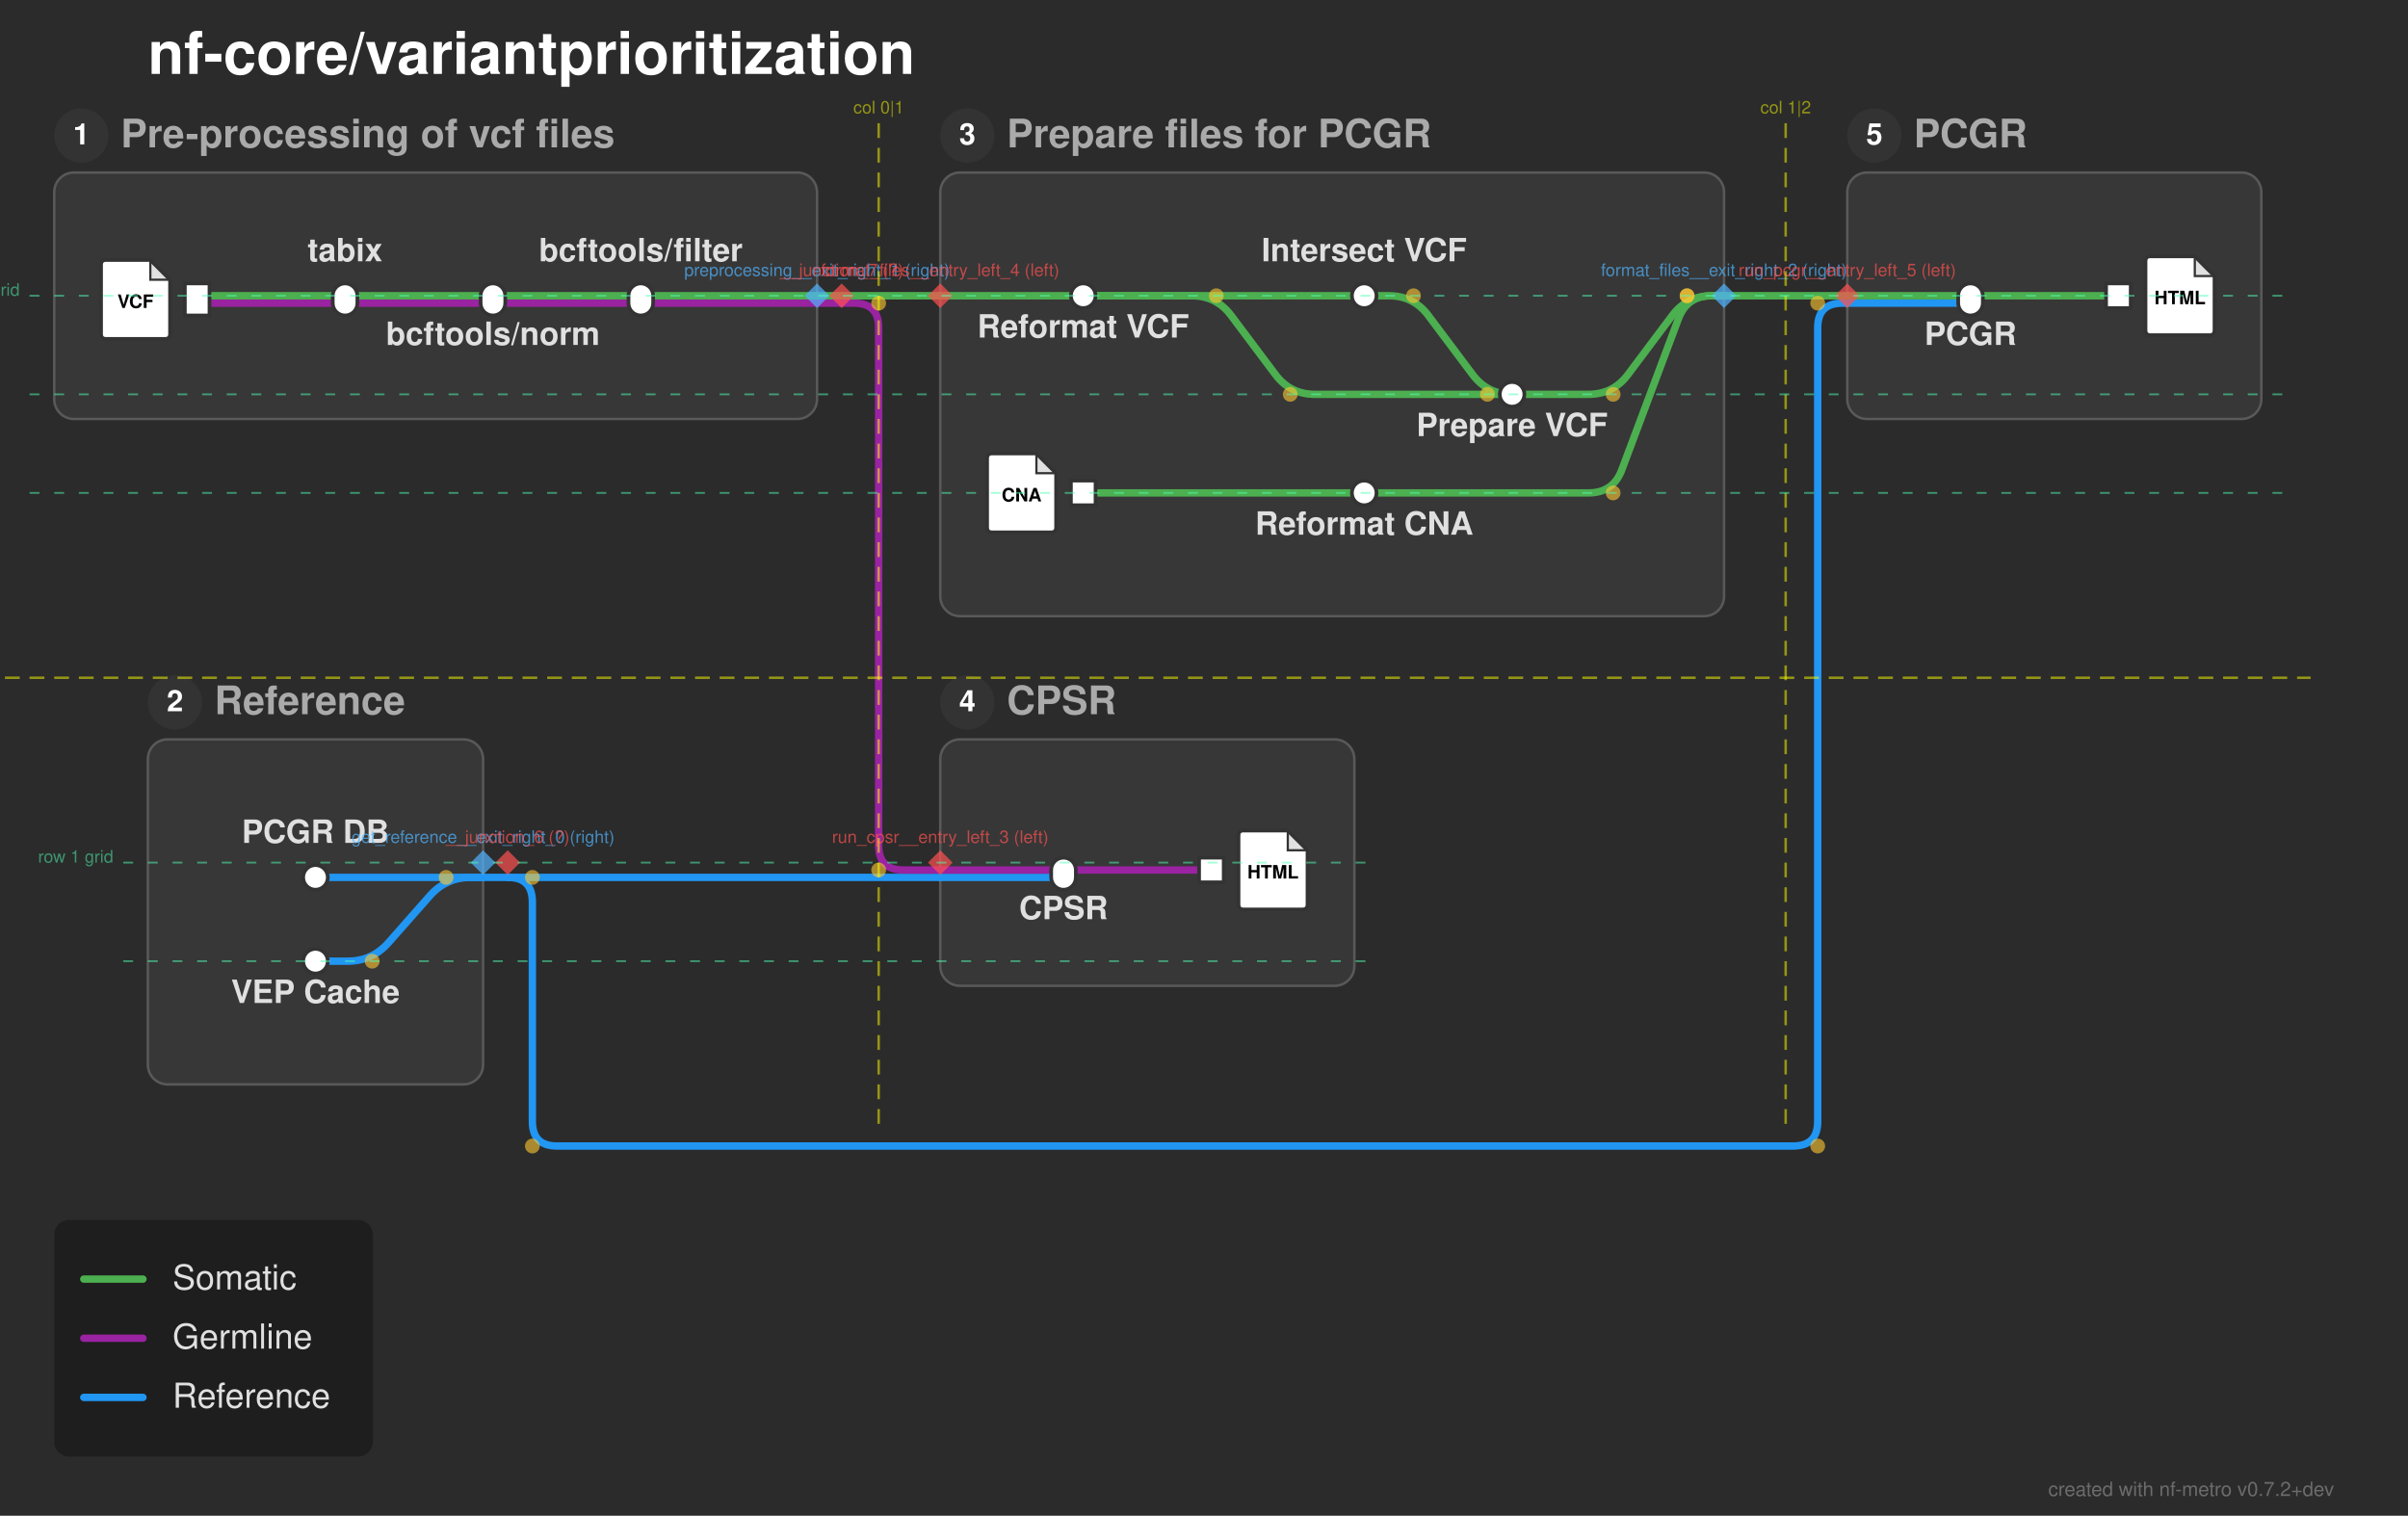
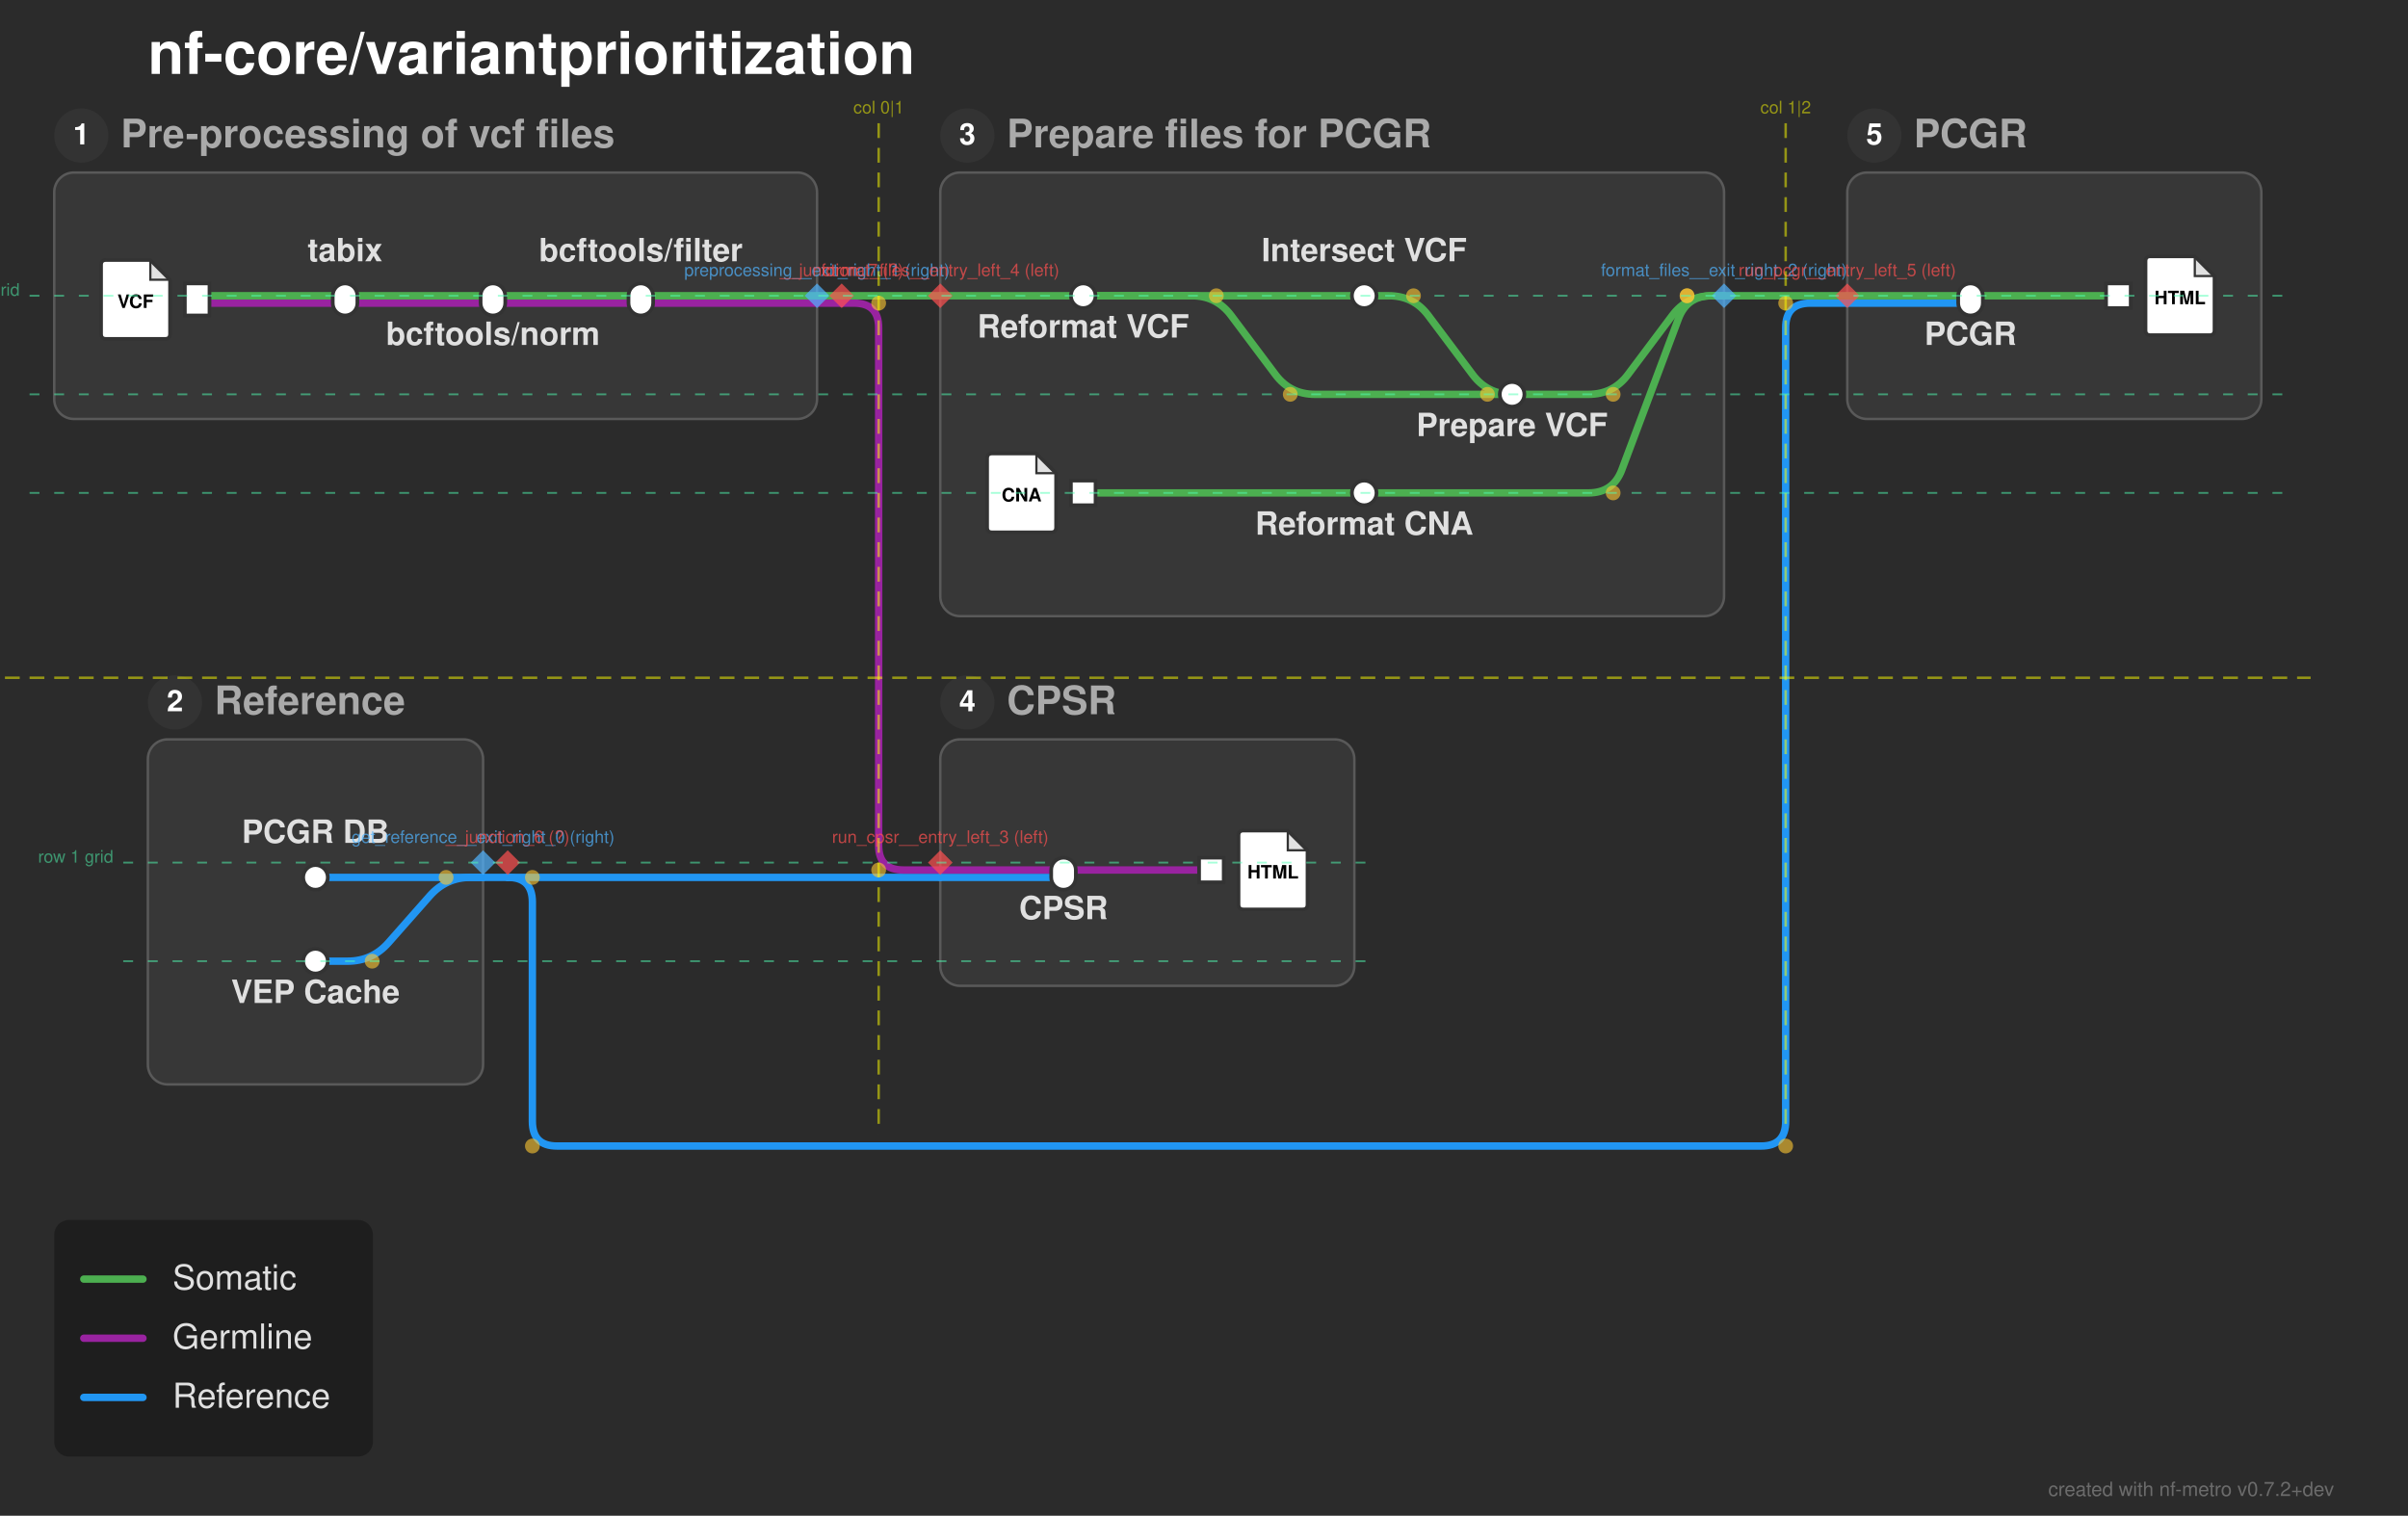
<svg xmlns="http://www.w3.org/2000/svg" width="977" height="615" viewBox="0 0 977 615">
  <defs>
</defs>
  <rect x="0" y="0" width="977" height="615" fill="#2b2b2b" />
  <text x="60.0" y="30.0" font-size="24.0" fill="#ffffff" font-family="'Helvetica Neue', Helvetica, Arial, sans-serif" font-weight="bold" class="nf-metro-title">nf-core/variantprioritization</text>
  <rect x="22.0" y="70.0" width="309.5" height="100.0" rx="8" ry="8" fill="#373737" stroke="#595959" stroke-width="1.0" class="nf-metro-section-box" data-section-id="preprocessing" data-section-lines="germline,somatic" />
  <circle cx="33.0" cy="55.0" r="11" fill="#333333" class="nf-metro-section-num-circle" data-section-id="preprocessing" />
  <text x="33.0" y="55.0" font-size="12" fill="#ffffff" font-family="'Helvetica Neue', Helvetica, Arial, sans-serif" font-weight="bold" text-anchor="middle" dy="0.3em" data-section-id="preprocessing">1</text>
  <text x="49.0" y="55.0" font-size="16.0" fill="#aaaaaa" font-family="'Helvetica Neue', Helvetica, Arial, sans-serif" font-weight="bold" dy="0.3em" class="nf-metro-section-label" data-section-id="preprocessing">Pre-processing of vcf files</text>
  <rect x="381.5" y="70.0" width="318.0" height="180.0" rx="8" ry="8" fill="#373737" stroke="#595959" stroke-width="1.0" class="nf-metro-section-box" data-section-id="format_files" data-section-lines="somatic" />
  <circle cx="392.5" cy="55.0" r="11" fill="#333333" class="nf-metro-section-num-circle" data-section-id="format_files" />
  <text x="392.5" y="55.0" font-size="12" fill="#ffffff" font-family="'Helvetica Neue', Helvetica, Arial, sans-serif" font-weight="bold" text-anchor="middle" dy="0.3em" data-section-id="format_files">3</text>
  <text x="408.5" y="55.0" font-size="16.0" fill="#aaaaaa" font-family="'Helvetica Neue', Helvetica, Arial, sans-serif" font-weight="bold" dy="0.3em" class="nf-metro-section-label" data-section-id="format_files">Prepare files for PCGR</text>
  <rect x="60.0" y="300.0" width="136.0" height="140.0" rx="8" ry="8" fill="#373737" stroke="#595959" stroke-width="1.0" class="nf-metro-section-box" data-section-id="get_reference" data-section-lines="reference" />
  <circle cx="71.0" cy="285.0" r="11" fill="#333333" class="nf-metro-section-num-circle" data-section-id="get_reference" />
  <text x="71.0" y="285.0" font-size="12" fill="#ffffff" font-family="'Helvetica Neue', Helvetica, Arial, sans-serif" font-weight="bold" text-anchor="middle" dy="0.3em" data-section-id="get_reference">2</text>
  <text x="87.0" y="285.0" font-size="16.0" fill="#aaaaaa" font-family="'Helvetica Neue', Helvetica, Arial, sans-serif" font-weight="bold" dy="0.3em" class="nf-metro-section-label" data-section-id="get_reference">Reference</text>
  <rect x="749.5" y="70.0" width="168.0" height="100.0" rx="8" ry="8" fill="#373737" stroke="#595959" stroke-width="1.0" class="nf-metro-section-box" data-section-id="run_pcgr" data-section-lines="reference,somatic" />
  <circle cx="760.5" cy="55.0" r="11" fill="#333333" class="nf-metro-section-num-circle" data-section-id="run_pcgr" />
  <text x="760.5" y="55.0" font-size="12" fill="#ffffff" font-family="'Helvetica Neue', Helvetica, Arial, sans-serif" font-weight="bold" text-anchor="middle" dy="0.3em" data-section-id="run_pcgr">5</text>
  <text x="776.5" y="55.0" font-size="16.0" fill="#aaaaaa" font-family="'Helvetica Neue', Helvetica, Arial, sans-serif" font-weight="bold" dy="0.3em" class="nf-metro-section-label" data-section-id="run_pcgr">PCGR</text>
  <rect x="381.5" y="300.0" width="168.0" height="100.0" rx="8" ry="8" fill="#373737" stroke="#595959" stroke-width="1.0" class="nf-metro-section-box" data-section-id="run_cpsr" data-section-lines="germline,reference" />
  <circle cx="392.5" cy="285.0" r="11" fill="#333333" class="nf-metro-section-num-circle" data-section-id="run_cpsr" />
  <text x="392.5" y="285.0" font-size="12" fill="#ffffff" font-family="'Helvetica Neue', Helvetica, Arial, sans-serif" font-weight="bold" text-anchor="middle" dy="0.3em" data-section-id="run_cpsr">4</text>
  <text x="408.5" y="285.0" font-size="16.0" fill="#aaaaaa" font-family="'Helvetica Neue', Helvetica, Arial, sans-serif" font-weight="bold" dy="0.3em" class="nf-metro-section-label" data-section-id="run_cpsr">CPSR</text>
  <path d="M128.0,356.0 L196.0,356.0" stroke="#2196F3" stroke-width="3.0" stroke-linecap="round" class="metro-line-reference" data-line-id="reference" />
  <path d="M381.5,356.0 L431.5,356.0" stroke="#2196F3" stroke-width="3.0" stroke-linecap="round" class="metro-line-reference" data-line-id="reference" />
  <path d="M128.0,390.0 L141.0,390.0 Q151.0,390.0,157.616,382.502 L174.384,363.498 Q181.0,356.0,191.0,356.0 L196.0,356.0" stroke="#2196F3" stroke-width="3.0" fill="none" stroke-linecap="round" stroke-linejoin="round" class="metro-line-reference" data-line-id="reference" />
  <path d="M749.5,123.0 L799.5,123.0" stroke="#2196F3" stroke-width="3.0" stroke-linecap="round" class="metro-line-reference" data-line-id="reference" />
  <path d="M196.0,356.0 L206.0,356.0" stroke="#2196F3" stroke-width="3.0" stroke-linecap="round" class="metro-line-reference" data-line-id="reference" />
  <path d="M206.0,356.0 L381.5,356.0" stroke="#2196F3" stroke-width="3.0" stroke-linecap="round" class="metro-line-reference" data-line-id="reference" />
-   <path d="M206.0,356.0 L206.0,356.0 Q216.0,356.0,216.0,366.0 L216.0,455.0 Q216.0,465.0,226.0,465.0 L727.5,465.0 Q737.5,465.0,737.5,455.0 L737.5,133.0 Q737.5,123.0,747.5,123.0 L749.5,123.0" stroke="#2196F3" stroke-width="3.0" fill="none" stroke-linecap="round" stroke-linejoin="round" class="metro-line-reference" data-line-id="reference" />
+   <path d="M206.0,356.0 L206.0,356.0 Q216.0,356.0,216.0,366.0 L216.0,455.0 Q216.0,465.0,226.0,465.0 L714.5,465.0 Q724.5,465.0,724.5,455.0 L724.5,133.0 Q724.5,123.0,734.5,123.0 L749.5,123.0" stroke="#2196F3" stroke-width="3.0" fill="none" stroke-linecap="round" stroke-linejoin="round" class="metro-line-reference" data-line-id="reference" />
  <path d="M80.0,123.0 L140.0,123.0" stroke="#9923A0" stroke-width="3.0" stroke-linecap="round" class="metro-line-germline" data-line-id="germline" />
  <path d="M140.0,123.0 L200.0,123.0" stroke="#9923A0" stroke-width="3.0" stroke-linecap="round" class="metro-line-germline" data-line-id="germline" />
  <path d="M200.0,123.0 L260.0,123.0" stroke="#9923A0" stroke-width="3.0" stroke-linecap="round" class="metro-line-germline" data-line-id="germline" />
  <path d="M431.5,353.0 L491.5,353.0" stroke="#9923A0" stroke-width="3.0" stroke-linecap="round" class="metro-line-germline" data-line-id="germline" />
  <path d="M260.0,123.0 L331.5,123.0" stroke="#9923A0" stroke-width="3.0" stroke-linecap="round" class="metro-line-germline" data-line-id="germline" />
  <path d="M381.5,353.0 L431.5,353.0" stroke="#9923A0" stroke-width="3.0" stroke-linecap="round" class="metro-line-germline" data-line-id="germline" />
  <path d="M331.5,123.0 L341.5,123.0" stroke="#9923A0" stroke-width="3.0" stroke-linecap="round" class="metro-line-germline" data-line-id="germline" />
  <path d="M341.5,123.0 L346.5,123.0 Q356.5,123.0,356.5,133.0 L356.5,343.0 Q356.5,353.0,366.5,353.0 L381.5,353.0" stroke="#9923A0" stroke-width="3.0" fill="none" stroke-linecap="round" stroke-linejoin="round" class="metro-line-germline" data-line-id="germline" />
  <path d="M80.0,120.0 L140.0,120.0" stroke="#4CAF50" stroke-width="3.0" stroke-linecap="round" class="metro-line-somatic" data-line-id="somatic" />
  <path d="M140.0,120.0 L200.0,120.0" stroke="#4CAF50" stroke-width="3.0" stroke-linecap="round" class="metro-line-somatic" data-line-id="somatic" />
  <path d="M200.0,120.0 L260.0,120.0" stroke="#4CAF50" stroke-width="3.0" stroke-linecap="round" class="metro-line-somatic" data-line-id="somatic" />
  <path d="M439.5,120.0 L553.5,120.0" stroke="#4CAF50" stroke-width="3.0" stroke-linecap="round" class="metro-line-somatic" data-line-id="somatic" />
  <path d="M439.5,120.0 L483.5,120.0 Q493.5,120.0,499.5,128.0 L517.5,152.0 Q523.5,160.0,533.5,160.0 L613.5,160.0" stroke="#4CAF50" stroke-width="3.0" fill="none" stroke-linecap="round" stroke-linejoin="round" class="metro-line-somatic" data-line-id="somatic" />
  <path d="M553.5,120.0 L563.5,120.0 Q573.5,120.0,579.5,128.0 L597.5,152.0 Q603.5,160.0,613.5,160.0 L613.5,160.0" stroke="#4CAF50" stroke-width="3.0" fill="none" stroke-linecap="round" stroke-linejoin="round" class="metro-line-somatic" data-line-id="somatic" />
  <path d="M439.5,200.0 L553.5,200.0" stroke="#4CAF50" stroke-width="3.0" stroke-linecap="round" class="metro-line-somatic" data-line-id="somatic" />
  <path d="M799.5,120.0 L859.5,120.0" stroke="#4CAF50" stroke-width="3.0" stroke-linecap="round" class="metro-line-somatic" data-line-id="somatic" />
  <path d="M260.0,120.0 L331.5,120.0" stroke="#4CAF50" stroke-width="3.0" stroke-linecap="round" class="metro-line-somatic" data-line-id="somatic" />
  <path d="M381.5,120.0 L439.5,120.0" stroke="#4CAF50" stroke-width="3.0" stroke-linecap="round" class="metro-line-somatic" data-line-id="somatic" />
  <path d="M553.5,200.0 L644.5,200.0 Q654.5,200.0,658.011,190.637 L680.989,129.363 Q684.5,120.0,694.5,120.0 L699.5,120.0" stroke="#4CAF50" stroke-width="3.0" fill="none" stroke-linecap="round" stroke-linejoin="round" class="metro-line-somatic" data-line-id="somatic" />
  <path d="M749.5,120.0 L799.5,120.0" stroke="#4CAF50" stroke-width="3.0" stroke-linecap="round" class="metro-line-somatic" data-line-id="somatic" />
  <path d="M613.5,160.0 L644.5,160.0 Q654.5,160.0,660.5,152.0 L678.5,128.0 Q684.5,120.0,694.5,120.0 L699.5,120.0" stroke="#4CAF50" stroke-width="3.0" fill="none" stroke-linecap="round" stroke-linejoin="round" class="metro-line-somatic" data-line-id="somatic" />
  <path d="M331.5,120.0 L341.5,120.0" stroke="#4CAF50" stroke-width="3.0" stroke-linecap="round" class="metro-line-somatic" data-line-id="somatic" />
  <path d="M341.5,120.0 L381.5,120.0" stroke="#4CAF50" stroke-width="3.0" stroke-linecap="round" class="metro-line-somatic" data-line-id="somatic" />
  <path d="M699.5,120.0 L749.5,120.0" stroke="#4CAF50" stroke-width="3.0" stroke-linecap="round" class="metro-line-somatic" data-line-id="somatic" />
  <rect x="75.0" y="115.0" width="10.0" height="13.0" fill="#ffffff" stroke="#333333" stroke-width="1.5" class="nf-metro-station" data-station-id="vcf_in" data-station-lines="germline,somatic" data-station-label="vcf_in" data-section-id="preprocessing" data-section-name="Pre-processing of vcf files" />
  <g data-station-id="vcf_in">
    <path d="M43.0,105.5 L61.0,105.5 L69.0,113.5 L69.0,135.5 Q69.0,137.5,67.0,137.5 L43.0,137.5 Q41.0,137.5,41.0,135.5 L41.0,107.5 Q41.0,105.5,43.0,105.5 Z" fill="#ffffff" stroke="#333333" stroke-width="1.5" stroke-linejoin="round" />
    <path d="M61.0,105.5 L61.0,113.5 L69.0,113.5 Z" fill="#333333" opacity="0.15" stroke="none" />
    <path d="M61.0,105.5 L61.0,113.5 L69.0,113.5" fill="none" stroke="#333333" stroke-width="0.9" />
    <text x="55.0" y="122.7" font-size="7.5" fill="#000000" font-family="'Helvetica Neue', Helvetica, Arial, sans-serif" font-weight="bold" text-anchor="middle" dy="0.3em">VCF</text>
  </g>
  <rect x="135.0" y="115.0" width="10.0" height="13.0" rx="5.0" ry="5.0" fill="#ffffff" stroke="#333333" stroke-width="1.5" class="nf-metro-station" data-station-id="tabix" data-station-lines="germline,somatic" data-station-label="tabix" data-section-id="preprocessing" data-section-name="Pre-processing of vcf files" />
  <rect x="195.0" y="115.0" width="10.0" height="13.0" rx="5.0" ry="5.0" fill="#ffffff" stroke="#333333" stroke-width="1.5" class="nf-metro-station" data-station-id="bcftools_norm" data-station-lines="germline,somatic" data-station-label="bcftools/norm" data-section-id="preprocessing" data-section-name="Pre-processing of vcf files" />
  <rect x="255.0" y="115.0" width="10.0" height="13.0" rx="5.0" ry="5.0" fill="#ffffff" stroke="#333333" stroke-width="1.5" class="nf-metro-station" data-station-id="bcftools_filter" data-station-lines="germline,somatic" data-station-label="bcftools/filter" data-section-id="preprocessing" data-section-name="Pre-processing of vcf files" />
  <rect x="434.5" y="115.0" width="10.0" height="10.0" rx="5.0" ry="5.0" fill="#ffffff" stroke="#333333" stroke-width="1.5" class="nf-metro-station" data-station-id="reformat_vcf" data-station-lines="somatic" data-station-label="Reformat VCF" data-section-id="format_files" data-section-name="Prepare files for PCGR" />
  <rect x="548.5" y="115.0" width="10.0" height="10.0" rx="5.0" ry="5.0" fill="#ffffff" stroke="#333333" stroke-width="1.5" class="nf-metro-station" data-station-id="intersect" data-station-lines="somatic" data-station-label="Intersect VCF" data-section-id="format_files" data-section-name="Prepare files for PCGR" />
  <rect x="608.5" y="155.0" width="10.0" height="10.0" rx="5.0" ry="5.0" fill="#ffffff" stroke="#333333" stroke-width="1.5" class="nf-metro-station" data-station-id="prepare_pcgr" data-station-lines="somatic" data-station-label="Prepare VCF" data-section-id="format_files" data-section-name="Prepare files for PCGR" />
  <rect x="434.5" y="195.0" width="10.0" height="10.0" fill="#ffffff" stroke="#333333" stroke-width="1.5" class="nf-metro-station" data-station-id="cna_in" data-station-lines="somatic" data-station-label="cna_in" data-section-id="format_files" data-section-name="Prepare files for PCGR" />
  <g data-station-id="cna_in">
    <path d="M402.5,184.0 L420.5,184.0 L428.5,192.0 L428.5,214.0 Q428.5,216.0,426.5,216.0 L402.5,216.0 Q400.5,216.0,400.5,214.0 L400.5,186.0 Q400.5,184.0,402.5,184.0 Z" fill="#ffffff" stroke="#333333" stroke-width="1.5" stroke-linejoin="round" />
    <path d="M420.5,184.0 L420.5,192.0 L428.5,192.0 Z" fill="#333333" opacity="0.15" stroke="none" />
    <path d="M420.5,184.0 L420.5,192.0 L428.5,192.0" fill="none" stroke="#333333" stroke-width="0.9" />
    <text x="414.5" y="201.2" font-size="7.5" fill="#000000" font-family="'Helvetica Neue', Helvetica, Arial, sans-serif" font-weight="bold" text-anchor="middle" dy="0.3em">CNA</text>
  </g>
  <rect x="548.5" y="195.0" width="10.0" height="10.0" rx="5.0" ry="5.0" fill="#ffffff" stroke="#333333" stroke-width="1.5" class="nf-metro-station" data-station-id="reformat_cna" data-station-lines="somatic" data-station-label="Reformat CNA" data-section-id="format_files" data-section-name="Prepare files for PCGR" />
  <rect x="123.0" y="351.0" width="10.0" height="10.0" rx="5.0" ry="5.0" fill="#ffffff" stroke="#333333" stroke-width="1.5" class="nf-metro-station" data-station-id="get_pcgr" data-station-lines="reference" data-station-label="PCGR DB" data-section-id="get_reference" data-section-name="Reference" />
  <rect x="123.0" y="385.0" width="10.0" height="10.0" rx="5.0" ry="5.0" fill="#ffffff" stroke="#333333" stroke-width="1.5" class="nf-metro-station" data-station-id="get_vep" data-station-lines="reference" data-station-label="VEP Cache" data-section-id="get_reference" data-section-name="Reference" />
  <rect x="794.5" y="115.0" width="10.0" height="13.0" rx="5.0" ry="5.0" fill="#ffffff" stroke="#333333" stroke-width="1.5" class="nf-metro-station" data-station-id="pcgr" data-station-lines="reference,somatic" data-station-label="PCGR" data-section-id="run_pcgr" data-section-name="PCGR" />
  <rect x="854.5" y="115.0" width="10.0" height="10.0" fill="#ffffff" stroke="#333333" stroke-width="1.5" class="nf-metro-station" data-station-id="report_pcgr" data-station-lines="somatic" data-station-label="report_pcgr" data-section-id="run_pcgr" data-section-name="PCGR" />
  <g data-station-id="report_pcgr">
    <path d="M872.5,104.0 L890.5,104.0 L898.5,112.0 L898.5,134.0 Q898.5,136.0,896.5,136.0 L872.5,136.0 Q870.5,136.0,870.5,134.0 L870.5,106.0 Q870.5,104.0,872.5,104.0 Z" fill="#ffffff" stroke="#333333" stroke-width="1.5" stroke-linejoin="round" />
    <path d="M890.5,104.0 L890.5,112.0 L898.5,112.0 Z" fill="#333333" opacity="0.15" stroke="none" />
    <path d="M890.5,104.0 L890.5,112.0 L898.5,112.0" fill="none" stroke="#333333" stroke-width="0.9" />
    <text x="884.5" y="121.2" font-size="7.5" fill="#000000" font-family="'Helvetica Neue', Helvetica, Arial, sans-serif" font-weight="bold" text-anchor="middle" dy="0.3em">HTML</text>
  </g>
  <rect x="426.5" y="348.0" width="10.0" height="13.0" rx="5.0" ry="5.0" fill="#ffffff" stroke="#333333" stroke-width="1.5" class="nf-metro-station" data-station-id="cpsr" data-station-lines="germline,reference" data-station-label="CPSR" data-section-id="run_cpsr" data-section-name="CPSR" />
  <rect x="486.5" y="348.0" width="10.0" height="10.0" fill="#ffffff" stroke="#333333" stroke-width="1.5" class="nf-metro-station" data-station-id="report_cpsr" data-station-lines="germline" data-station-label="report_cpsr" data-section-id="run_cpsr" data-section-name="CPSR" />
  <g data-station-id="report_cpsr">
    <path d="M504.5,337.0 L522.5,337.0 L530.5,345.0 L530.5,367.0 Q530.5,369.0,528.5,369.0 L504.5,369.0 Q502.5,369.0,502.5,367.0 L502.5,339.0 Q502.5,337.0,504.5,337.0 Z" fill="#ffffff" stroke="#333333" stroke-width="1.5" stroke-linejoin="round" />
    <path d="M522.5,337.0 L522.5,345.0 L530.5,345.0 Z" fill="#333333" opacity="0.15" stroke="none" />
    <path d="M522.5,337.0 L522.5,345.0 L530.5,345.0" fill="none" stroke="#333333" stroke-width="0.9" />
    <text x="516.5" y="354.2" font-size="7.5" fill="#000000" font-family="'Helvetica Neue', Helvetica, Arial, sans-serif" font-weight="bold" text-anchor="middle" dy="0.3em">HTML</text>
  </g>
  <text x="439.5" y="131.0" font-size="13.0" fill="#e0e0e0" font-family="'Helvetica Neue', Helvetica, Arial, sans-serif" font-weight="bold" text-anchor="middle" dominant-baseline="hanging" data-station-id="reformat_vcf" class="nf-metro-station-label">Reformat VCF</text>
  <text x="799.5" y="134.0" font-size="13.0" fill="#e0e0e0" font-family="'Helvetica Neue', Helvetica, Arial, sans-serif" font-weight="bold" text-anchor="middle" dominant-baseline="hanging" data-station-id="pcgr" class="nf-metro-station-label">PCGR</text>
  <text x="431.5" y="367.0" font-size="13.0" fill="#e0e0e0" font-family="'Helvetica Neue', Helvetica, Arial, sans-serif" font-weight="bold" text-anchor="middle" dominant-baseline="hanging" data-station-id="cpsr" class="nf-metro-station-label">CPSR</text>
  <text x="128.0" y="342.0" font-size="13.0" fill="#e0e0e0" font-family="'Helvetica Neue', Helvetica, Arial, sans-serif" font-weight="bold" text-anchor="middle" dominant-baseline="auto" data-station-id="get_pcgr" class="nf-metro-station-label">PCGR DB</text>
  <text x="128.0" y="401.0" font-size="13.0" fill="#e0e0e0" font-family="'Helvetica Neue', Helvetica, Arial, sans-serif" font-weight="bold" text-anchor="middle" dominant-baseline="hanging" data-station-id="get_vep" class="nf-metro-station-label">VEP Cache</text>
  <text x="553.5" y="106.0" font-size="13.0" fill="#e0e0e0" font-family="'Helvetica Neue', Helvetica, Arial, sans-serif" font-weight="bold" text-anchor="middle" dominant-baseline="auto" data-station-id="intersect" class="nf-metro-station-label">Intersect VCF</text>
  <text x="140.0" y="106.0" font-size="13.0" fill="#e0e0e0" font-family="'Helvetica Neue', Helvetica, Arial, sans-serif" font-weight="bold" text-anchor="middle" dominant-baseline="auto" data-station-id="tabix" class="nf-metro-station-label">tabix</text>
  <text x="553.5" y="211.0" font-size="13.0" fill="#e0e0e0" font-family="'Helvetica Neue', Helvetica, Arial, sans-serif" font-weight="bold" text-anchor="middle" dominant-baseline="hanging" data-station-id="reformat_cna" class="nf-metro-station-label">Reformat CNA</text>
  <text x="200.0" y="134.0" font-size="13.0" fill="#e0e0e0" font-family="'Helvetica Neue', Helvetica, Arial, sans-serif" font-weight="bold" text-anchor="middle" dominant-baseline="hanging" data-station-id="bcftools_norm" class="nf-metro-station-label">bcftools/norm</text>
  <text x="613.5" y="171.0" font-size="13.0" fill="#e0e0e0" font-family="'Helvetica Neue', Helvetica, Arial, sans-serif" font-weight="bold" text-anchor="middle" dominant-baseline="hanging" data-station-id="prepare_pcgr" class="nf-metro-station-label">Prepare VCF</text>
  <text x="260.0" y="106.0" font-size="13.0" fill="#e0e0e0" font-family="'Helvetica Neue', Helvetica, Arial, sans-serif" font-weight="bold" text-anchor="middle" dominant-baseline="auto" data-station-id="bcftools_filter" class="nf-metro-station-label">bcftools/filter</text>
  <circle cx="493.5" cy="120.0" r="3.0" fill="rgba(255, 200, 50, 0.6)" />
  <circle cx="523.5" cy="160.0" r="3.0" fill="rgba(255, 200, 50, 0.6)" />
  <circle cx="573.5" cy="120.0" r="3.0" fill="rgba(255, 200, 50, 0.6)" />
  <circle cx="603.5" cy="160.0" r="3.0" fill="rgba(255, 200, 50, 0.6)" />
  <circle cx="151.0" cy="390.0" r="3.0" fill="rgba(255, 200, 50, 0.6)" />
  <circle cx="181.0" cy="356.0" r="3.0" fill="rgba(255, 200, 50, 0.6)" />
  <circle cx="654.5" cy="200.0" r="3.0" fill="rgba(255, 200, 50, 0.6)" />
  <circle cx="684.5" cy="120.0" r="3.0" fill="rgba(255, 200, 50, 0.6)" />
  <circle cx="654.5" cy="160.0" r="3.0" fill="rgba(255, 200, 50, 0.6)" />
  <circle cx="684.5" cy="120.0" r="3.0" fill="rgba(255, 200, 50, 0.6)" />
  <circle cx="216.0" cy="356.0" r="3.0" fill="rgba(255, 200, 50, 0.6)" />
  <circle cx="216.0" cy="465.0" r="3.0" fill="rgba(255, 200, 50, 0.6)" />
-   <circle cx="737.5" cy="465.0" r="3.0" fill="rgba(255, 200, 50, 0.6)" />
-   <circle cx="737.5" cy="123.0" r="3.0" fill="rgba(255, 200, 50, 0.6)" />
+   <circle cx="724.5" cy="465.0" r="3.0" fill="rgba(255, 200, 50, 0.6)" />
+   <circle cx="724.5" cy="123.0" r="3.0" fill="rgba(255, 200, 50, 0.6)" />
  <circle cx="356.5" cy="123.0" r="3.0" fill="rgba(255, 200, 50, 0.6)" />
  <circle cx="356.5" cy="353.0" r="3.0" fill="rgba(255, 200, 50, 0.6)" />
  <path d="M196.0,345.0 L201.0,350.0 L196.0,355.0 L191.0,350.0 Z" fill="rgba(80, 180, 255, 0.7)" stroke="none" />
  <text x="196.0" y="342.0" font-size="7" fill="rgba(80, 180, 255, 0.7)" font-family="'Helvetica Neue', Helvetica, Arial, sans-serif" text-anchor="middle" dominant-baseline="auto">get_reference__exit_right_0 (right)</text>
  <path d="M331.5,115.0 L336.5,120.0 L331.5,125.0 L326.5,120.0 Z" fill="rgba(80, 180, 255, 0.7)" stroke="none" />
  <text x="331.5" y="112.0" font-size="7" fill="rgba(80, 180, 255, 0.7)" font-family="'Helvetica Neue', Helvetica, Arial, sans-serif" text-anchor="middle" dominant-baseline="auto">preprocessing__exit_right_1 (right)</text>
  <path d="M699.5,115.0 L704.5,120.0 L699.5,125.0 L694.5,120.0 Z" fill="rgba(80, 180, 255, 0.7)" stroke="none" />
  <text x="699.5" y="112.0" font-size="7" fill="rgba(80, 180, 255, 0.7)" font-family="'Helvetica Neue', Helvetica, Arial, sans-serif" text-anchor="middle" dominant-baseline="auto">format_files__exit_right_2 (right)</text>
  <path d="M381.5,345.0 L386.5,350.0 L381.5,355.0 L376.5,350.0 Z" fill="rgba(255, 80, 80, 0.7)" stroke="none" />
  <text x="381.5" y="342.0" font-size="7" fill="rgba(255, 80, 80, 0.7)" font-family="'Helvetica Neue', Helvetica, Arial, sans-serif" text-anchor="middle" dominant-baseline="auto">run_cpsr__entry_left_3 (left)</text>
  <path d="M381.5,115.0 L386.5,120.0 L381.5,125.0 L376.5,120.0 Z" fill="rgba(255, 80, 80, 0.7)" stroke="none" />
  <text x="381.5" y="112.0" font-size="7" fill="rgba(255, 80, 80, 0.7)" font-family="'Helvetica Neue', Helvetica, Arial, sans-serif" text-anchor="middle" dominant-baseline="auto">format_files__entry_left_4 (left)</text>
  <path d="M749.5,115.0 L754.5,120.0 L749.5,125.0 L744.5,120.0 Z" fill="rgba(255, 80, 80, 0.7)" stroke="none" />
  <text x="749.5" y="112.0" font-size="7" fill="rgba(255, 80, 80, 0.7)" font-family="'Helvetica Neue', Helvetica, Arial, sans-serif" text-anchor="middle" dominant-baseline="auto">run_pcgr__entry_left_5 (left)</text>
  <path d="M206.0,345.0 L211.0,350.0 L206.0,355.0 L201.0,350.0 Z" fill="rgba(255, 80, 80, 0.7)" stroke="none" />
  <text x="206.0" y="342.0" font-size="7" fill="rgba(255, 80, 80, 0.7)" font-family="'Helvetica Neue', Helvetica, Arial, sans-serif" text-anchor="middle" dominant-baseline="auto">__junction_6 (?)</text>
  <path d="M341.5,115.0 L346.5,120.0 L341.5,125.0 L336.5,120.0 Z" fill="rgba(255, 80, 80, 0.7)" stroke="none" />
  <text x="341.5" y="112.0" font-size="7" fill="rgba(255, 80, 80, 0.7)" font-family="'Helvetica Neue', Helvetica, Arial, sans-serif" text-anchor="middle" dominant-baseline="auto">__junction_7 (?)</text>
  <path d="M356.5,50.0 L356.5,460.0" stroke="rgba(255, 255, 0, 0.5)" stroke-width="1" stroke-dasharray="6,4" />
  <text x="356.5" y="46.0" font-size="7" fill="rgba(255, 255, 0, 0.5)" font-family="'Helvetica Neue', Helvetica, Arial, sans-serif" text-anchor="middle">col 0|1</text>
  <path d="M724.5,50.0 L724.5,460.0" stroke="rgba(255, 255, 0, 0.5)" stroke-width="1" stroke-dasharray="6,4" />
  <text x="724.5" y="46.0" font-size="7" fill="rgba(255, 255, 0, 0.5)" font-family="'Helvetica Neue', Helvetica, Arial, sans-serif" text-anchor="middle">col 1|2</text>
  <path d="M2.0,275.0 L937.5,275.0" stroke="rgba(255, 255, 0, 0.5)" stroke-width="1" stroke-dasharray="6,4" />
  <text x="-2.0" y="275.0" font-size="7" fill="rgba(255, 255, 0, 0.5)" font-family="'Helvetica Neue', Helvetica, Arial, sans-serif" text-anchor="end">row 0|1</text>
  <path d="M12.0,120.0 L927.5,120.0" stroke="rgba(80, 255, 180, 0.5)" stroke-width="0.75" stroke-dasharray="4,6" />
  <text x="8.0" y="120.0" font-size="7" fill="rgba(80, 255, 180, 0.5)" font-family="'Helvetica Neue', Helvetica, Arial, sans-serif" text-anchor="end">row 0 grid</text>
  <path d="M12.0,160.0 L927.5,160.0" stroke="rgba(80, 255, 180, 0.5)" stroke-width="0.75" stroke-dasharray="4,6" />
  <path d="M12.0,200.0 L927.5,200.0" stroke="rgba(80, 255, 180, 0.5)" stroke-width="0.75" stroke-dasharray="4,6" />
  <path d="M50.0,350.0 L559.5,350.0" stroke="rgba(80, 255, 180, 0.5)" stroke-width="0.75" stroke-dasharray="4,6" />
  <text x="46.0" y="350.0" font-size="7" fill="rgba(80, 255, 180, 0.5)" font-family="'Helvetica Neue', Helvetica, Arial, sans-serif" text-anchor="end">row 1 grid</text>
  <path d="M50.0,390.0 L559.5,390.0" stroke="rgba(80, 255, 180, 0.5)" stroke-width="0.75" stroke-dasharray="4,6" />
  <rect x="22.0" y="495.0" width="129.3" height="96.0" rx="6" ry="6" fill="rgba(0, 0, 0, 0.3)" />
  <path d="M34.0,519.0 L58.0,519.0" stroke="#4CAF50" stroke-width="3.0" stroke-linecap="round" />
  <text x="70.0" y="519.0" font-size="14.0" fill="#e0e0e0" font-family="'Helvetica Neue', Helvetica, Arial, sans-serif" dy="0.3em">Somatic</text>
  <path d="M34.0,543.0 L58.0,543.0" stroke="#9923A0" stroke-width="3.0" stroke-linecap="round" />
  <text x="70.0" y="543.0" font-size="14.0" fill="#e0e0e0" font-family="'Helvetica Neue', Helvetica, Arial, sans-serif" dy="0.3em">Germline</text>
  <path d="M34.0,567.0 L58.0,567.0" stroke="#2196F3" stroke-width="3.0" stroke-linecap="round" />
  <text x="70.0" y="567.0" font-size="14.0" fill="#e0e0e0" font-family="'Helvetica Neue', Helvetica, Arial, sans-serif" dy="0.3em">Reference</text>
  <text x="947.0" y="607.0" font-size="8" fill="rgba(150, 150, 150, 0.6)" font-family="'Helvetica Neue', Helvetica, Arial, sans-serif" text-anchor="end">created with nf-metro v0.7.2+dev</text>
</svg>
